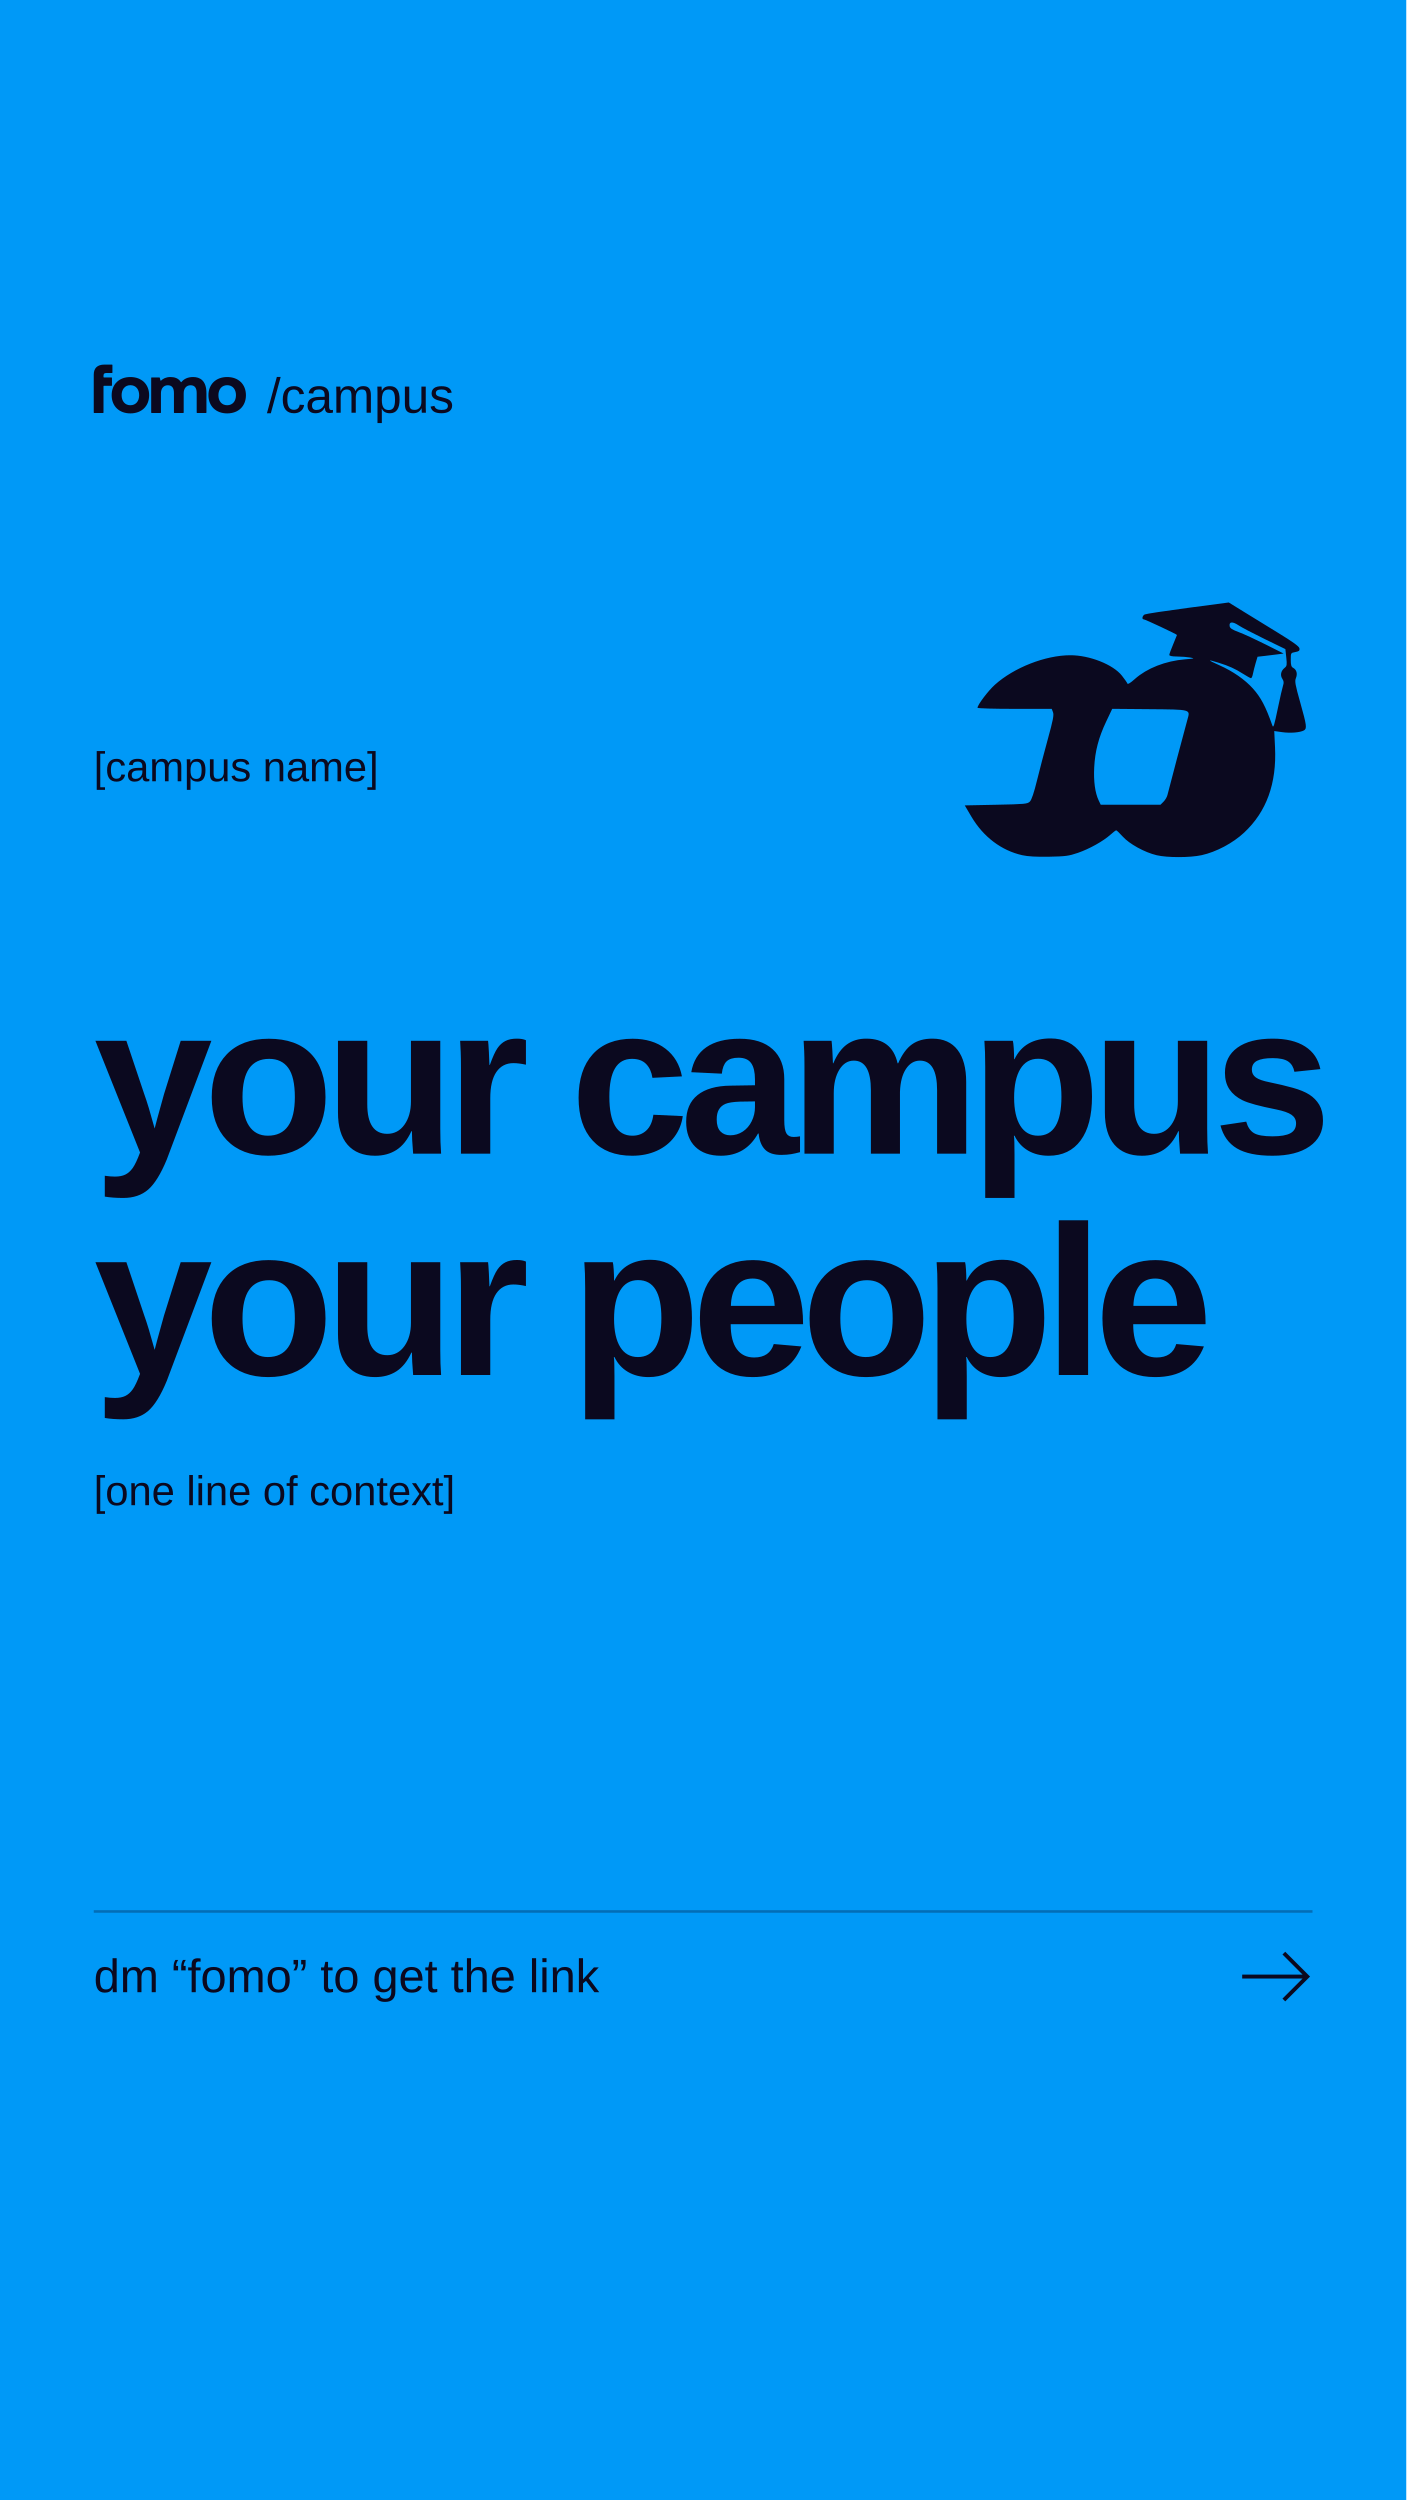
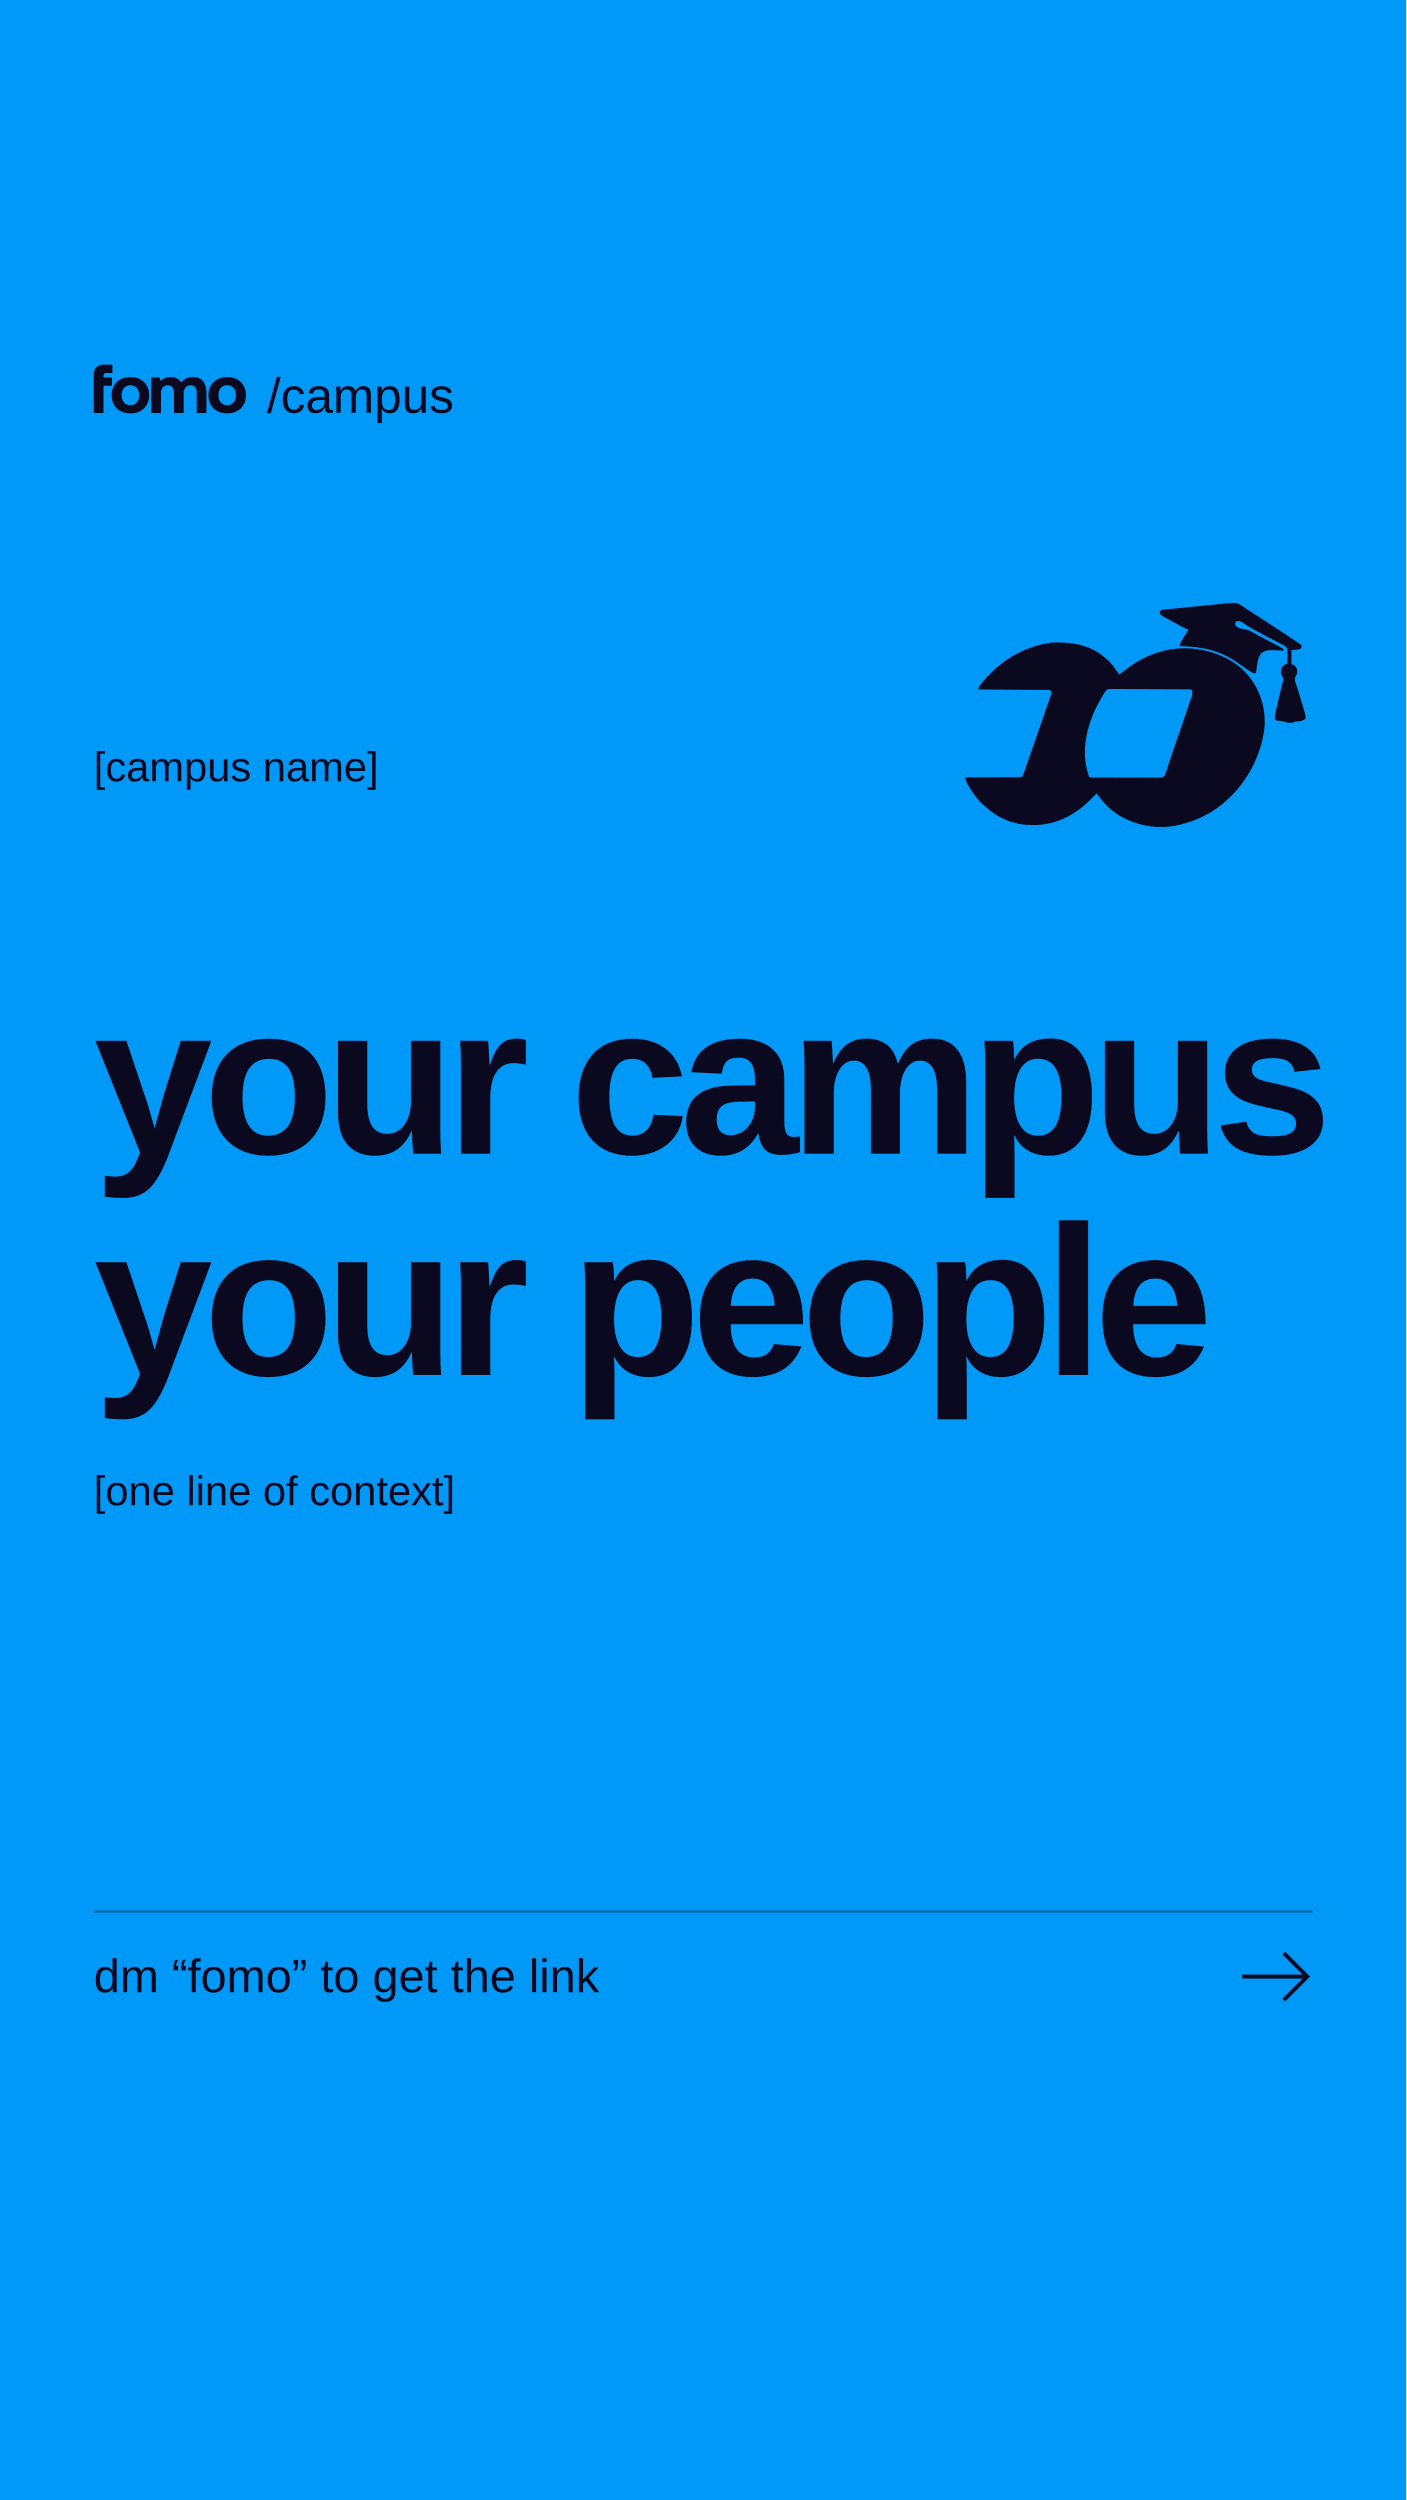
<svg xmlns="http://www.w3.org/2000/svg" xmlns:xlink="http://www.w3.org/1999/xlink" width="1080" height="1920" viewBox="0 0 1080 1920" role="img" aria-labelledby="title description">
  <defs>
    <style>text{font-family:Aeonik,Arial,sans-serif} .headline{font-size:164px;font-weight:700;letter-spacing:-7px} .label{font-size:32px;font-weight:500} .context{font-size:32px;font-weight:400}</style>
-     <symbol id="fomo-campus-mark" viewBox="0 0 277 209">
-       <path fill="currentColor" fill-rule="evenodd" d="M50.000,202.454 C33.705,198.818 19.538,188.090 10.253,172.354 L5.029,163.500 L29.489,163.000 C52.331,162.533 54.082,162.366 55.966,160.480 C57.311,159.134 59.166,153.631 61.529,143.980 C63.479,136.016 67.321,121.352 70.067,111.393 C74.100,96.764 74.866,92.778 74.054,90.643 L73.050,88.000 L44.025,88.000 C28.061,88.000 15.000,87.620 15.000,87.155 C15.000,84.902 23.310,73.879 28.577,69.146 C43.517,55.719 68.036,46.109 87.500,46.052 C102.601,46.008 121.019,53.288 127.932,62.034 C130.068,64.735 132.006,67.518 132.239,68.217 C132.507,69.020 134.620,67.729 137.974,64.713 C147.433,56.208 162.121,50.459 177.500,49.241 C184.793,48.664 185.146,48.542 181.500,47.861 C179.300,47.451 174.688,47.089 171.250,47.058 C166.932,47.018 165.008,46.614 165.027,45.750 C165.042,45.062 166.392,41.363 168.027,37.529 C169.662,33.695 171.000,30.400 171.000,30.207 C171.000,29.668 146.162,18.000 145.013,18.000 C143.327,18.000 143.878,15.133 145.750,14.166 C146.713,13.669 161.900,11.356 179.500,9.026 L211.500,4.790 L222.500,11.582 C228.550,15.318 240.925,22.925 250.000,28.486 C262.075,35.887 266.584,39.173 266.812,40.742 C267.067,42.496 266.477,43.008 263.562,43.554 C260.006,44.221 260.000,44.232 260.000,49.576 C260.000,53.844 260.392,55.139 261.932,55.964 C264.577,57.379 265.412,60.590 264.014,63.967 C263.006,66.401 263.472,69.011 267.423,83.051 C272.488,101.050 272.805,103.499 270.250,104.866 C267.154,106.523 259.669,107.120 253.291,106.219 L247.082,105.342 L247.691,118.089 C249.045,146.383 241.051,168.416 223.477,184.828 C214.722,193.004 201.645,199.940 190.303,202.424 C181.154,204.427 163.526,204.448 155.114,202.465 C145.752,200.258 133.808,193.693 128.583,187.881 C126.169,185.197 123.868,183.000 123.468,183.000 C123.069,183.000 121.062,184.519 119.007,186.375 C113.386,191.453 102.467,197.553 93.500,200.625 C86.454,203.039 83.772,203.397 71.000,203.635 C61.080,203.819 54.447,203.446 50.000,202.454 Z M160.505,160.586 C161.832,159.258 163.208,156.896 163.563,155.336 C164.261,152.261 177.252,103.223 179.227,96.207 C181.451,88.309 182.304,88.537 149.321,88.235 L120.360,87.970 L115.721,97.735 C109.729,110.347 106.933,121.000 106.271,133.746 C105.708,144.571 106.940,153.710 109.760,159.622 L111.370,163.000 L134.731,163.000 L158.091,163.000 L160.505,160.586 Z M250.034,86.896 C251.680,78.978 253.459,71.229 253.988,69.675 C254.713,67.543 254.566,66.268 253.391,64.474 C251.558,61.676 252.287,58.234 255.204,55.922 C256.976,54.518 257.119,53.620 256.495,47.800 L255.794,41.256 L239.647,33.406 C230.766,29.089 221.572,24.264 219.216,22.684 C214.490,19.516 211.678,19.728 212.180,23.213 C212.430,24.953 214.020,26.003 219.500,28.049 C223.350,29.486 232.777,33.823 240.449,37.688 L254.398,44.713 L249.949,45.317 C247.502,45.649 242.915,46.215 239.755,46.575 L234.009,47.229 L232.535,52.193 C231.725,54.923 230.772,58.697 230.419,60.579 C230.066,62.460 229.386,64.000 228.908,64.000 C228.430,64.000 225.645,62.468 222.718,60.597 C216.518,56.630 211.811,54.499 203.500,51.895 C194.387,49.040 194.604,49.632 204.245,53.924 C214.738,58.595 224.093,65.085 230.327,72.018 C236.619,79.017 240.381,86.148 245.558,100.893 C246.418,103.343 246.979,101.588 250.034,86.896 Z" />
+     <symbol id="fomo-campus-mark" viewBox="0 0 620 415">
+       <g fill="currentColor" fill-rule="evenodd">
+         <path d="M0 0 C0.381 0.25 0.381 0.25 2.306 1.515 C3.878 2.55 5.442 3.598 6.998 4.657 C9.732 6.515 12.509 8.298 15.292 10.079 C17.399 11.43 19.495 12.796 21.59 14.164 C24.88 16.307 28.187 18.422 31.504 20.523 C49.106 31.686 66.441 43.242 83.757 54.843 C87.17 57.13 90.585 59.413 94.013 61.676 C94.574 62.047 95.136 62.418 95.714 62.8 C97.17 63.763 98.628 64.722 100.087 65.682 C102.25 67.187 102.25 67.187 104.25 69.188 C104.125 71.688 104.125 71.688 103.25 74.188 C99.92 76.466 96.412 76.605 92.5 76.812 C91.469 76.874 91.469 76.874 86.25 77.188 C86.25 85.438 86.25 93.688 86.25 102.188 C87.57 102.517 88.89 102.847 90.25 103.188 C93.186 105.388 95.078 107.671 96.25 111.188 C96.961 116.546 96.293 120.019 93.027 124.352 C90.708 129.829 95.015 138.1 96.688 143.375 C99.934 153.769 103.084 164.192 106.126 174.648 C106.582 176.211 107.043 177.773 107.508 179.334 C108.163 181.539 108.804 183.747 109.441 185.957 C109.64 186.614 109.838 187.272 110.043 187.949 C111.102 191.689 111.539 194.473 110.25 198.188 C104.979 201.712 99.412 202.434 93.25 202.188 C92.944 202.349 92.944 202.349 91.395 203.164 C88.732 204.435 86.752 204.454 83.812 204.438 C82.886 204.443 81.959 204.448 81.004 204.453 C78.072 204.17 75.954 203.315 73.25 202.188 C71.039 201.879 71.039 201.879 68.875 201.75 C59.926 200.789 59.926 200.789 57.25 198.188 C56.676 190.935 59.254 183.051 60.902 176.047 C61.166 174.91 61.428 173.773 61.691 172.635 C62.238 170.271 62.788 167.908 63.343 165.546 C64.049 162.533 64.748 159.518 65.444 156.502 C66.114 153.6 66.79 150.698 67.465 147.797 C67.589 147.259 67.589 147.259 68.219 144.539 C70.17 136.237 70.17 136.237 71.436 132.618 C72.439 129.624 72.221 128.175 71.25 125.188 C70.734 124.259 70.219 123.331 69.688 122.375 C67.648 117.853 67.231 113.939 68.977 109.227 C71.014 105.3 73.119 103.036 77.25 101.188 C77.91 101.188 78.57 101.188 79.25 101.188 C79.33 97.308 79.35 93.434 79.317 89.554 C79.314 88.237 79.327 86.92 79.356 85.603 C79.581 74.805 79.581 74.805 76.586 71.166 C74.22 69.539 71.868 68.365 69.25 67.188 C67.39 66.189 65.532 65.186 63.676 64.18 C62.166 63.406 60.657 62.632 59.143 61.865 C56.393 60.469 53.652 59.054 50.91 57.641 C50.353 57.354 49.796 57.067 49.223 56.772 C41.778 52.927 34.443 48.882 27.102 44.844 C24.172 43.233 21.236 41.643 18.273 40.094 C12.833 37.246 7.855 34.277 3.02 30.48 C-0.601 27.835 -4.037 26.039 -8.625 26.438 C-10.75 27.188 -10.75 27.188 -11.75 28.188 C-12.125 31 -12.125 31 -11.75 34.188 C-7.513 38.673 -2.735 40.104 3.273 40.398 C9.259 41.042 13.924 43.743 19.125 46.625 C20.657 47.45 22.189 48.275 23.722 49.099 C25.262 49.929 26.798 50.767 28.334 51.605 C31.714 53.44 35.119 55.223 38.531 56.998 C41.6 58.598 44.657 60.22 47.714 61.844 C50.058 63.086 52.407 64.318 54.756 65.549 C57.322 66.898 59.879 68.263 62.438 69.625 C62.925 69.879 62.925 69.879 65.395 71.166 C66.289 71.646 67.184 72.126 68.105 72.621 C68.906 73.044 69.707 73.468 70.532 73.904 C71.099 74.328 71.666 74.751 72.25 75.188 C72.25 76.177 72.25 77.168 72.25 78.188 C71.151 78.125 70.052 78.063 68.92 77.999 C43.085 76.883 43.085 76.883 34.25 82.188 C27.439 89.664 26.212 102.172 25.144 111.841 C24.906 113.925 24.906 113.925 24.25 117.188 C21.25 118.188 21.25 118.188 18.527 116.992 C17.406 116.363 16.294 115.718 15.188 115.062 C14.58 114.71 13.972 114.357 13.346 113.994 C8.089 110.861 3.173 107.315 -1.75 103.688 C-9.148 98.237 -16.625 93.466 -24.75 89.188 C-25.316 88.881 -25.883 88.575 -26.466 88.259 C-52.526 74.198 -80.598 71.188 -109.75 70.188 C-108.162 64.183 -104.98 59.26 -101.75 54 C-101.203 53.098 -100.657 52.197 -100.094 51.268 C-95.861 44.3 -95.861 44.3 -93.75 41.188 C-94.612 40.923 -95.473 40.659 -96.361 40.387 C-99.744 39.256 -102.842 37.695 -105.969 35.992 C-106.545 35.683 -107.121 35.375 -107.714 35.056 C-109.562 34.063 -111.406 33.063 -113.25 32.062 C-114.516 31.379 -115.782 30.696 -117.048 30.013 C-123.518 26.517 -129.979 23.004 -136.375 19.375 C-136.646 19.222 -136.646 19.222 -138.018 18.447 C-140.228 17.172 -141.932 16.005 -143.75 14.188 C-144 11.688 -144 11.688 -143.75 9.188 C-141.368 6.806 -140.56 6.841 -137.29 6.505 C-136.35 6.404 -135.41 6.303 -134.442 6.199 C-133.924 6.148 -133.924 6.148 -131.301 5.891 C-130.209 5.776 -129.117 5.662 -127.991 5.545 C-124.98 5.23 -121.968 4.927 -118.955 4.627 C-116.426 4.374 -113.899 4.115 -111.371 3.855 C-103.213 3.02 -95.052 2.208 -86.891 1.4 C-84.737 1.186 -82.584 0.972 -80.43 0.757 C-71.143 -0.17 -61.855 -1.084 -52.566 -1.986 C-50.513 -2.186 -48.46 -2.388 -46.408 -2.591 C-43.148 -2.912 -39.887 -3.226 -36.627 -3.536 C-34.875 -3.703 -33.123 -3.877 -31.372 -4.051 C-8.751 -6.169 -8.751 -6.169 0 0 Z " fill="currentColor" transform="translate(496.75,16.8125)" id="graduation-cap" />
+         <path d="M0 0 C0.334 -0.005 0.334 -0.005 2.026 -0.03 C35.306 -0.419 64.488 6.477 89.801 29.238 C90.184 29.581 90.184 29.581 92.125 31.312 C98.284 37.128 102.994 43.789 107.761 50.741 C109.059 52.61 110.417 54.431 111.801 56.238 C112.456 55.693 113.11 55.148 113.785 54.586 C135.692 36.436 158.906 22.309 186.801 15.238 C187.536 15.044 188.272 14.849 189.029 14.648 C222.008 6.26 258.766 9.745 289.801 23.238 C290.489 23.536 291.178 23.833 291.887 24.14 C315.49 34.578 335.991 51.705 348.801 74.238 C349.161 74.872 349.521 75.506 349.893 76.159 C365.526 104.281 369.958 135.83 362.801 167.238 C362.629 167.999 362.458 168.76 362.281 169.544 C350.348 221.049 318.521 267.61 273.594 295.941 C254.204 307.791 234.057 315.773 211.801 320.238 C211.502 320.298 211.502 320.298 209.992 320.602 C174.894 327.278 137.487 319.563 107.488 300.426 C93.103 290.303 82.155 278.326 71.801 264.238 C68.857 267.165 65.943 270.117 63.051 273.094 C43.793 292.806 22.475 307.371 -4.262 314.988 C-4.609 315.088 -4.609 315.088 -6.369 315.591 C-17.371 318.551 -28.393 319.631 -39.762 319.613 C-40.365 319.613 -40.969 319.612 -41.591 319.612 C-72.15 319.486 -100.351 308.257 -122.715 287.512 C-124.06 286.281 -125.416 285.061 -126.829 283.909 C-131.425 280.147 -135.019 276.047 -138.574 271.301 C-138.854 270.931 -138.854 270.931 -140.267 269.058 C-147.312 259.582 -155.16 248.829 -158.199 237.238 C-157.199 236.238 -157.199 236.238 -155.554 236.114 C-155.195 236.114 -155.195 236.114 -153.379 236.114 C-152.557 236.111 -151.735 236.109 -150.889 236.106 C-149.981 236.108 -149.073 236.11 -148.137 236.112 C-147.662 236.111 -147.662 236.111 -145.255 236.107 C-143.182 236.103 -141.109 236.101 -139.036 236.1 C-134.637 236.097 -130.239 236.075 -125.84 236.055 C-117.64 236.017 -109.441 235.985 -101.241 235.988 C-95.547 235.99 -89.853 235.965 -84.159 235.926 C-81.984 235.915 -79.81 235.914 -77.635 235.922 C-74.596 235.931 -71.559 235.91 -68.52 235.882 C-67.616 235.892 -66.712 235.902 -65.781 235.913 C-63.48 235.874 -61.431 235.795 -59.199 235.238 C-57.222 232.975 -57.222 232.975 -56.199 230.238 C-56.049 229.877 -56.049 229.877 -55.287 228.046 C-55.034 227.307 -54.781 226.568 -54.52 225.807 C-54.225 224.954 -53.929 224.101 -53.625 223.222 C-53.313 222.303 -53.001 221.384 -52.68 220.438 C-52.345 219.467 -52.01 218.496 -51.665 217.495 C-50.567 214.307 -49.477 211.116 -48.387 207.926 C-47.618 205.689 -46.848 203.452 -46.078 201.216 C-45.688 200.085 -45.299 198.955 -44.91 197.824 C-44.717 197.263 -44.523 196.703 -44.324 196.125 C-43.737 194.417 -43.149 192.708 -42.562 191 C-39.445 181.928 -36.273 172.877 -33.085 163.829 C-30.438 156.305 -27.818 148.772 -25.199 141.238 C-25.01 140.693 -25.01 140.693 -24.05 137.935 C-21.733 131.275 -19.426 124.611 -17.137 117.941 C-16.101 114.925 -15.062 111.911 -14.015 108.9 C-12.847 105.543 -11.696 102.18 -10.547 98.816 C-10.192 97.805 -9.838 96.793 -9.473 95.751 C-9.315 95.284 -9.315 95.284 -8.516 92.923 C-8.236 92.111 -7.956 91.299 -7.668 90.462 C-7.144 87.979 -7.261 86.586 -8.199 84.238 C-10.694 82.991 -12.393 83.1 -15.185 83.08 C-16.24 83.07 -17.294 83.06 -18.381 83.05 C-19.554 83.044 -20.727 83.039 -21.901 83.033 C-23.133 83.023 -24.364 83.013 -25.596 83.003 C-28.945 82.976 -32.294 82.955 -35.643 82.935 C-39.141 82.913 -42.639 82.886 -46.137 82.859 C-52.764 82.809 -59.39 82.764 -66.016 82.721 C-73.559 82.672 -81.102 82.617 -88.645 82.561 C-104.163 82.447 -119.681 82.341 -135.199 82.238 C-135.199 78.256 -133.316 76.355 -130.949 73.363 C-130.725 73.077 -130.725 73.077 -129.591 71.629 C-99.67 33.987 -57.047 7.132 -9.063 0.45 C-6.043 0.107 -3.037 0.037 0 0 Z M85.796 87.473 C85.467 88.055 85.139 88.638 84.801 89.238 C84.204 90.127 83.608 91.016 82.993 91.931 C81.328 94.816 79.668 97.702 78.051 100.613 C77.748 101.154 77.446 101.696 77.135 102.253 C56.446 139.508 44.401 184.136 55.855 226.273 C58.318 234.756 58.318 234.756 59.801 236.238 C61.436 236.341 63.077 236.373 64.716 236.379 C65.248 236.382 65.248 236.382 67.94 236.396 C69.13 236.397 70.319 236.398 71.509 236.399 C72.754 236.404 73.999 236.409 75.244 236.414 C78.634 236.428 82.025 236.434 85.415 236.438 C87.533 236.441 89.65 236.446 91.767 236.45 C98.388 236.464 105.009 236.473 111.629 236.477 C119.278 236.482 126.927 236.499 134.576 236.528 C140.483 236.55 146.39 236.56 152.298 236.561 C155.828 236.562 159.358 236.568 162.889 236.586 C166.21 236.602 169.532 236.605 172.854 236.596 C174.073 236.595 175.292 236.599 176.511 236.609 C178.175 236.622 179.84 236.614 181.505 236.606 C181.971 236.607 181.971 236.607 184.328 236.61 C187.274 236.167 188.63 235.243 190.801 233.238 C191.826 231.269 191.826 231.269 192.577 228.99 C192.87 228.127 193.162 227.263 193.463 226.373 C193.766 225.431 194.07 224.49 194.383 223.52 C194.714 222.531 195.045 221.542 195.385 220.524 C196.286 217.828 197.174 215.128 198.058 212.427 C198.991 209.588 199.939 206.754 200.887 203.919 C201.273 202.767 201.658 201.614 202.044 200.462 C202.235 199.888 202.427 199.315 202.624 198.725 C203.21 196.972 203.793 195.219 204.377 193.465 C207.713 183.444 211.177 173.469 214.683 163.506 C220.927 145.762 227.018 127.969 232.861 110.088 C233.957 106.744 235.087 103.418 236.28 100.107 C236.399 99.771 236.399 99.771 237.001 98.067 C237.451 96.798 237.911 95.532 238.385 94.271 C239.795 90.248 239.98 87.345 238.801 83.238 C236.124 81.9 234.056 82.094 231.058 82.071 C230.464 82.065 229.871 82.059 229.259 82.053 C227.261 82.035 225.264 82.024 223.267 82.014 C221.838 82.002 220.409 81.991 218.98 81.979 C214.279 81.943 209.579 81.917 204.879 81.895 C204.079 81.891 203.28 81.887 202.456 81.883 C194.917 81.846 187.378 81.815 179.839 81.793 C170.194 81.766 160.549 81.715 150.904 81.633 C144.124 81.577 137.344 81.548 130.563 81.539 C126.512 81.533 122.463 81.515 118.413 81.468 C114.601 81.424 110.79 81.413 106.977 81.428 C105.58 81.428 104.183 81.416 102.786 81.39 C90.014 81.172 90.014 81.172 85.796 87.473 Z " fill="currentColor" transform="translate(170.1992,80.76172)" id="fomo-eyes" />
+       </g>
    </symbol>
    <symbol id="fomo-wordmark" viewBox="0 0 352 113" fill="none">
      <path d="M0.003 23.325C0.003 8.468 7.991 0 24.923 0H42.105C42.675 0 43.134 0.46 43.134 1.029V18.462C43.134 19.031 42.675 19.49 42.105 19.49H28.757C24.443 19.49 22.526 21.408 22.526 25.561V28.685C22.526 29.255 22.985 29.714 23.555 29.714H41.076C41.646 29.714 42.105 30.174 42.105 30.743V48.014C42.105 48.584 41.646 49.043 41.076 49.043H23.555C22.985 49.043 22.526 49.503 22.526 50.072V110.797C22.526 111.366 22.066 111.826 21.497 111.826H1.029C0.46 111.826 0 111.366 0 110.797V23.325H0.003Z" fill="currentColor" />
      <path d="M41.381 70.769C41.381 45.528 58.636 28.757 84.673 28.757C110.711 28.757 127.965 45.531 127.965 70.769C127.965 96.008 110.711 112.782 84.673 112.782C58.636 112.782 41.381 96.008 41.381 70.769ZM104.959 70.769C104.959 57.192 97.291 47.606 84.67 47.606C72.049 47.606 64.384 57.192 64.384 70.769C64.384 84.347 72.052 93.933 84.67 93.933C97.287 93.933 104.959 84.347 104.959 70.769Z" fill="currentColor" />
      <path d="M260.369 65.978V110.796C260.369 111.366 259.909 111.825 259.34 111.825H238.872C238.302 111.825 237.843 111.366 237.843 110.796V65.817C237.843 53.995 233.371 47.767 223.785 47.767C214.199 47.767 207.491 54.794 207.81 67.415V110.796C207.81 111.366 207.35 111.825 206.781 111.825H186.313C185.744 111.825 185.284 111.366 185.284 110.796V65.817C185.284 53.995 180.812 47.767 171.065 47.767C161.318 47.767 155.251 55.117 155.251 66.616V110.796C155.251 111.366 154.792 111.825 154.222 111.825H133.754C133.185 111.825 132.725 111.366 132.725 110.796V30.746C132.725 30.177 133.185 29.717 133.754 29.717H151.571C152.044 29.717 152.456 30.039 152.569 30.495L154.088 36.58C154.246 37.211 155.028 37.447 155.501 37.002C160.183 32.615 166.476 28.757 177.451 28.757C186.961 28.757 195.882 31.703 201.246 40.284C201.565 40.791 202.281 40.836 202.652 40.362C208.307 33.136 217.317 28.757 229.687 28.757C245.662 28.757 260.358 37.063 260.358 65.978H260.369Z" fill="currentColor" />
      <path d="M265.029 70.769C265.029 45.528 282.284 28.757 308.321 28.757C334.359 28.757 351.613 45.531 351.613 70.769C351.613 96.008 334.359 112.782 308.321 112.782C282.284 112.782 265.029 96.008 265.029 70.769ZM328.607 70.769C328.607 57.192 320.939 47.606 308.318 47.606C295.697 47.606 288.032 57.192 288.032 70.769C288.032 84.347 295.7 93.933 308.318 93.933C320.935 93.933 328.607 84.347 328.607 70.769Z" fill="currentColor" />
    </symbol>
  </defs>
  <g id="background">
    <rect width="1080" height="1920" fill="#0099F7" />
  </g>
  <g id="brand" color="#0B091F">
    <use href="#fomo-wordmark" xlink:href="#fomo-wordmark" x="72" y="280" width="117" height="37.560" />
    <text x="205" y="317" fill="#0B091F" font-size="38" font-weight="500">/campus</text>
-     <use href="#fomo-campus-mark" xlink:href="#fomo-campus-mark" x="736" y="458" width="272" height="205.227" />
+     <use href="#fomo-campus-mark" xlink:href="#fomo-campus-mark" x="736" y="458" width="272" height="182.065" />
  </g>
  <g id="editable-message">
    <text x="72" y="600" class="label" fill="#0B091F">[campus name]</text>
    <text x="72" y="886" class="headline" fill="#0B091F">your campus</text>
    <text x="72" y="1056" class="headline" fill="#0B091F">your people</text>
    <text x="72" y="1156" class="context" fill="#0B091F">[one line of context]</text>
  </g>
  <g id="editable-call-to-action">
    <path d="M72 1468 H1008" stroke="#0B091F" stroke-opacity=".3" stroke-width="2" />
    <text x="72" y="1530" fill="#0B091F" font-size="36" font-weight="500">dm “fomo” to get the link</text>
    <path d="M954 1518 H1004 M986 1500 L1004 1518 L986 1536" fill="none" stroke="#0B091F" stroke-width="3" />
  </g>
</svg>
